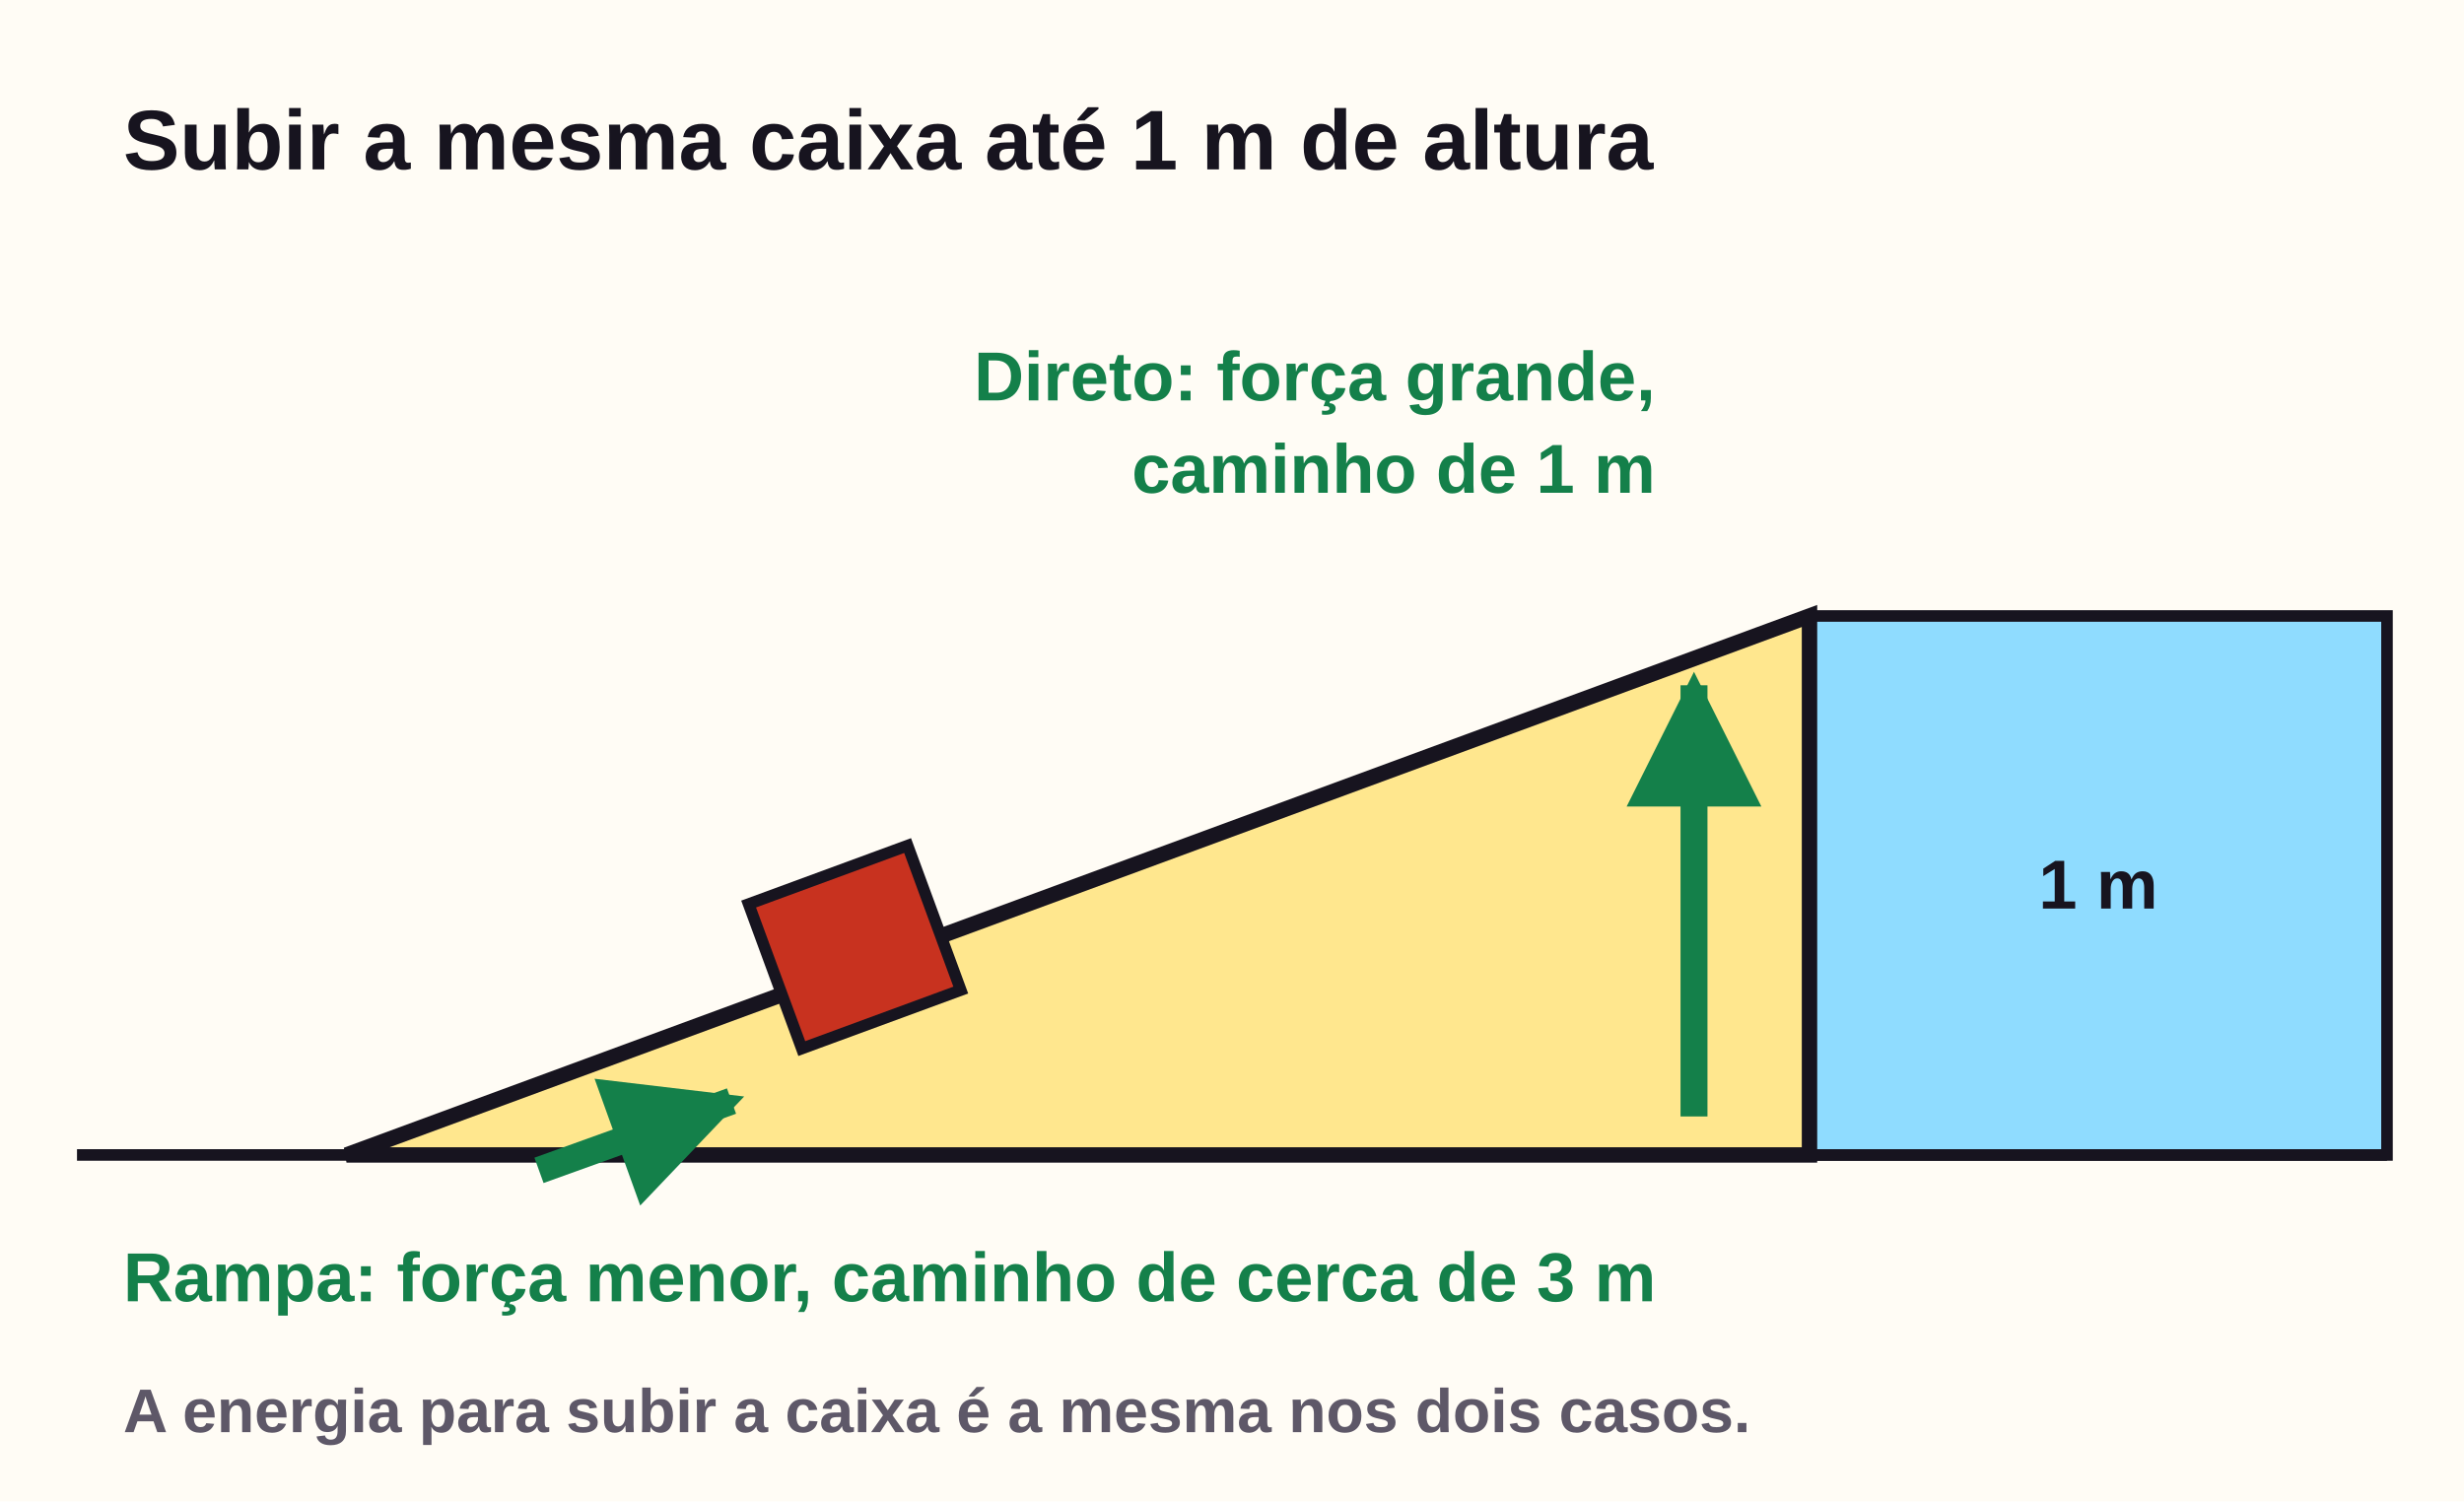
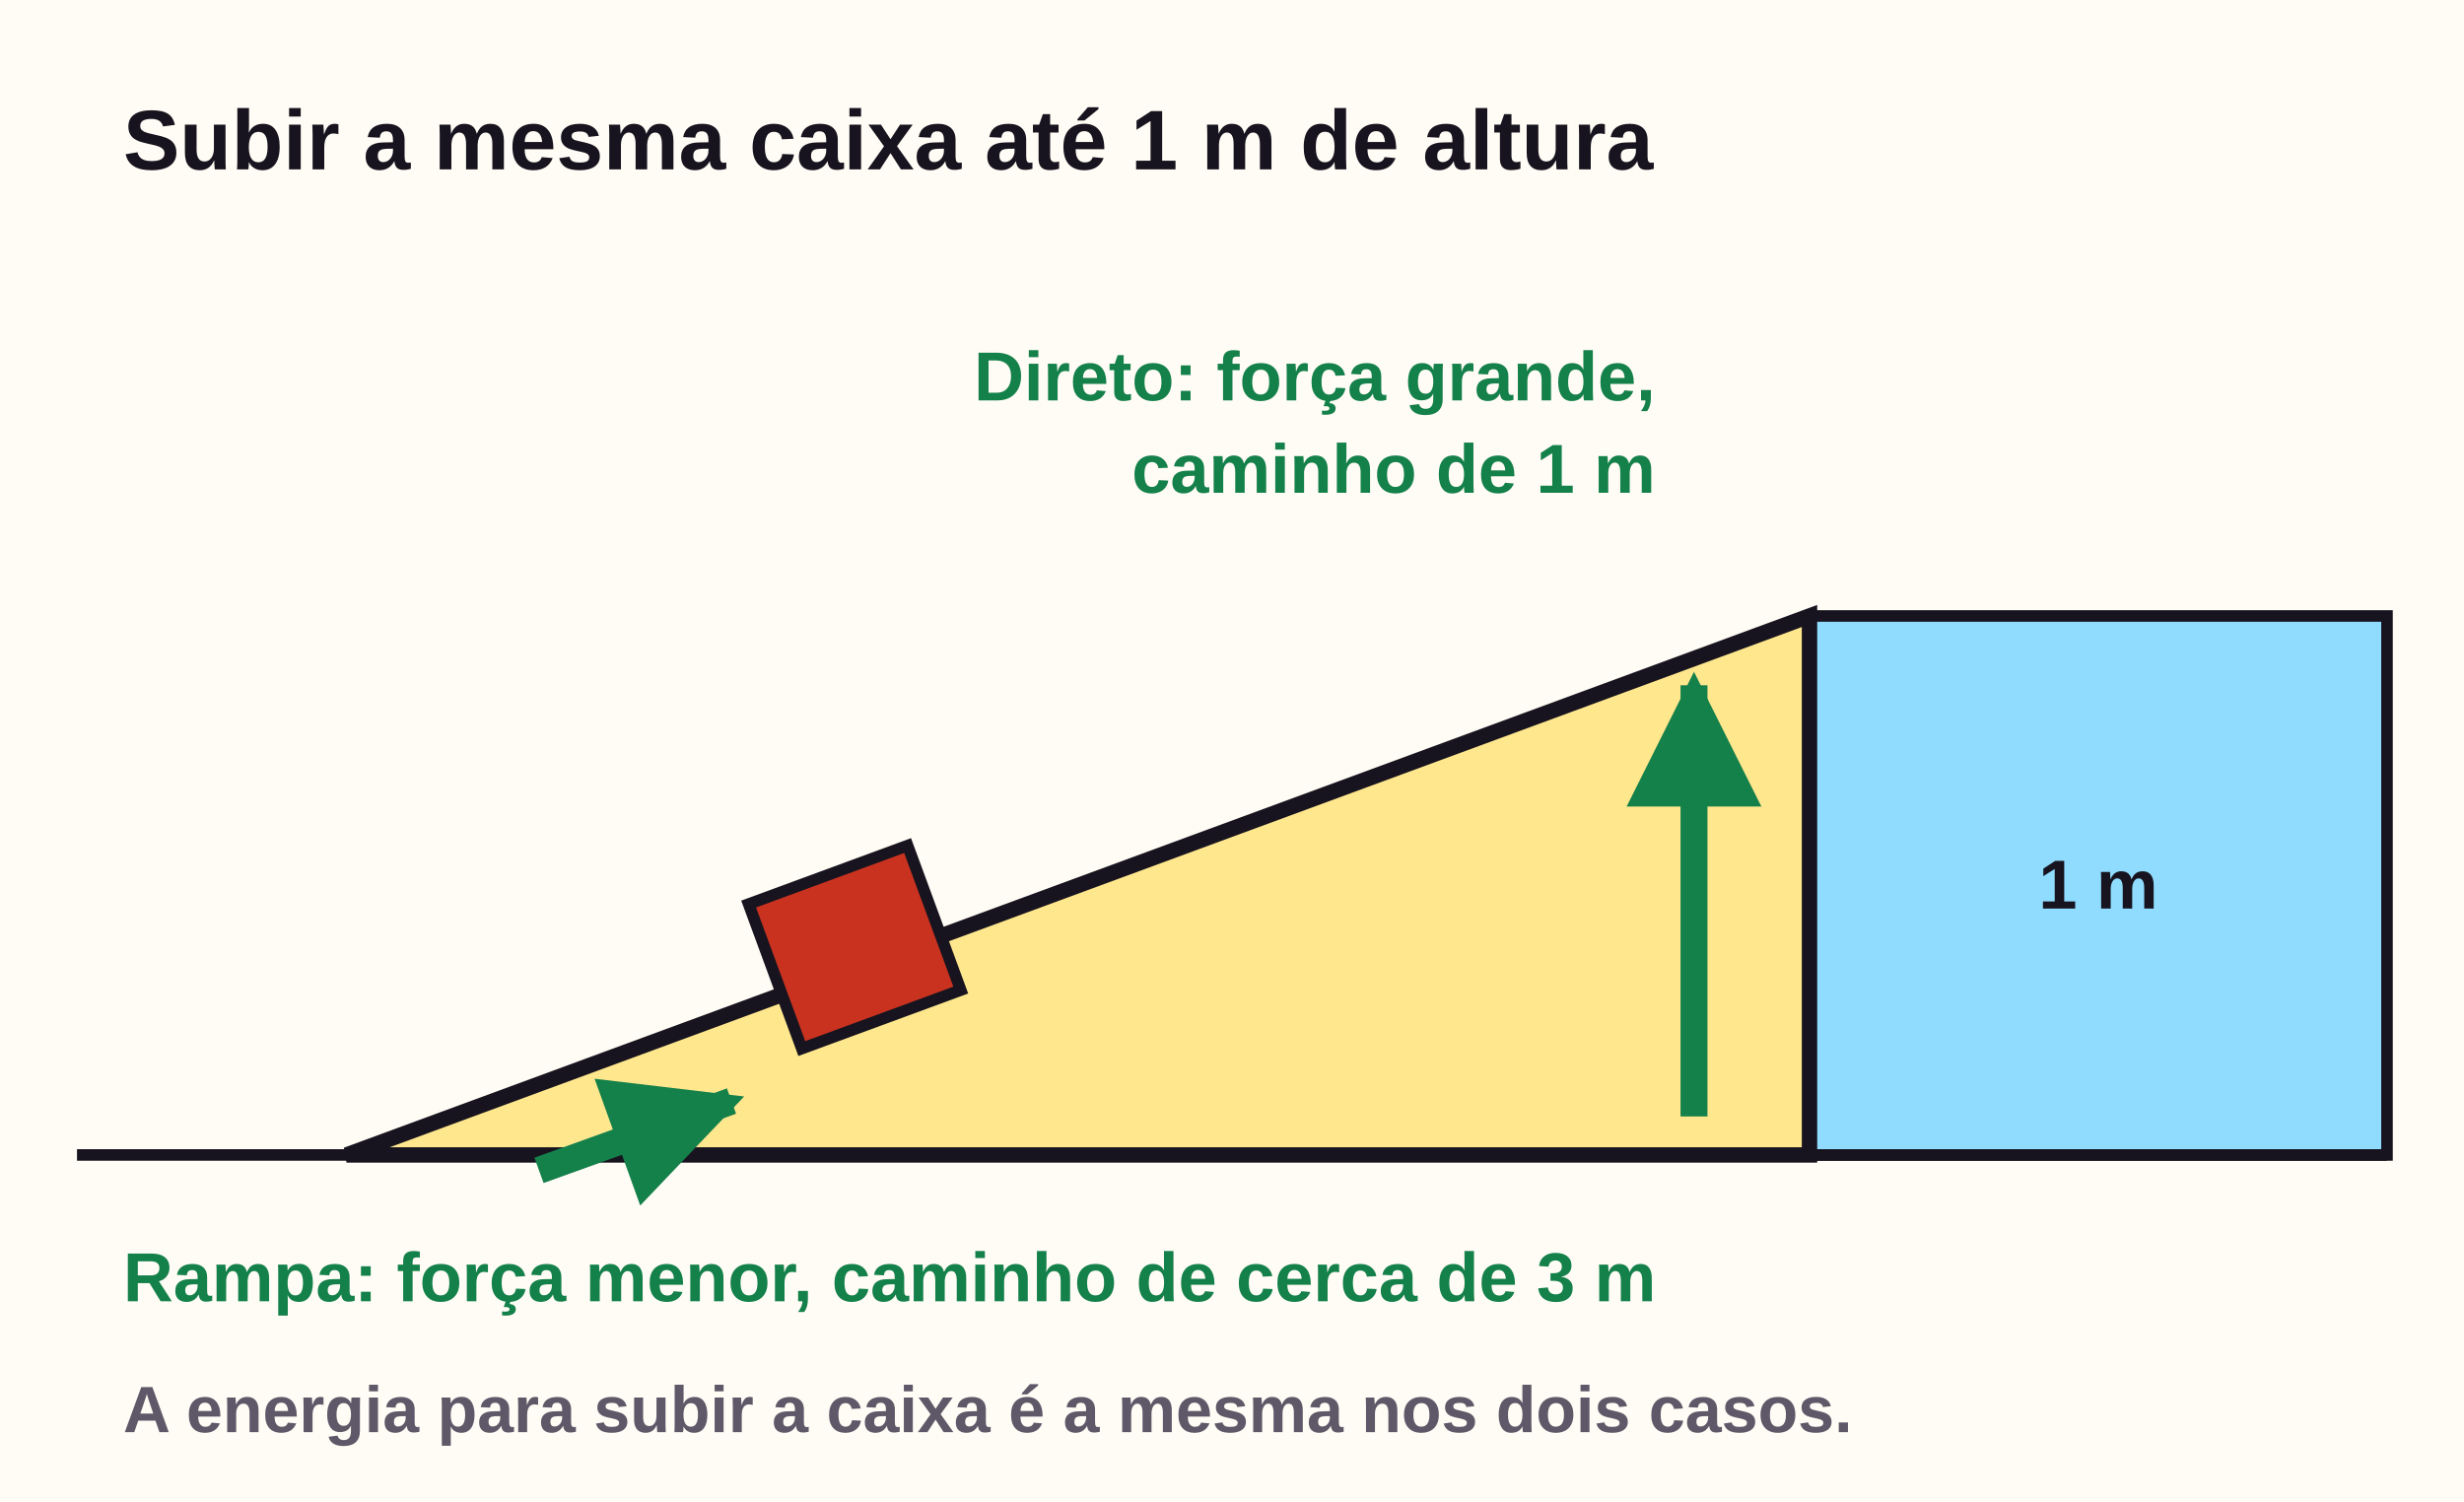
<svg xmlns="http://www.w3.org/2000/svg" viewBox="0 0 640 390" font-family="Archivo, Arial, Helvetica, sans-serif">
  <rect width="640" height="390" fill="#FFFCF5" />
  <defs>
    <marker id="g" viewBox="0 0 10 10" refX="9" refY="5" markerWidth="5" markerHeight="5" orient="auto">
      <path d="M0,0 L10,5 L0,10 Z" fill="#14804A" />
    </marker>
  </defs>
  <text x="32" y="44" font-size="22" font-weight="800" fill="#17141F">Subir a mesma caixa até 1 m de altura</text>
  <line x1="20" y1="300" x2="620" y2="300" stroke="#17141F" stroke-width="3" />
  <rect x="470" y="160" width="150" height="140" fill="#8FDCFF" stroke="#17141F" stroke-width="3" />
  <text x="545" y="236" font-size="18" font-weight="800" fill="#17141F" text-anchor="middle">1 m</text>
  <polygon points="90,300 470,160 470,300" fill="#FFD43B" fill-opacity="0.55" stroke="#17141F" stroke-width="4" />
  <rect x="200" y="226" width="44" height="40" fill="#C8321F" stroke="#17141F" stroke-width="3" transform="rotate(-20.2 222 246)" />
  <line x1="140" y1="304" x2="190" y2="286" stroke="#14804A" stroke-width="7" marker-end="url(#g)" />
  <line x1="440" y1="290" x2="440" y2="178" stroke="#14804A" stroke-width="7" marker-end="url(#g)" />
  <text x="430" y="104" font-size="18" font-weight="800" fill="#14804A" text-anchor="end">Direto: força grande,</text>
  <text x="430" y="128" font-size="18" font-weight="800" fill="#14804A" text-anchor="end">caminho de 1 m</text>
  <text x="32" y="338" font-size="18" font-weight="800" fill="#14804A">Rampa: força menor, caminho de cerca de 3 m</text>
-   <text x="32" y="372" font-size="16" font-weight="600" fill="#5E5868">A energia para subir a caixa é a mesma nos dois casos.</text>
+   <text x="32" y="372" font-size="17" font-weight="600" fill="#5E5868">A energia para subir a caixa é a mesma nos dois casos.</text>
</svg>
